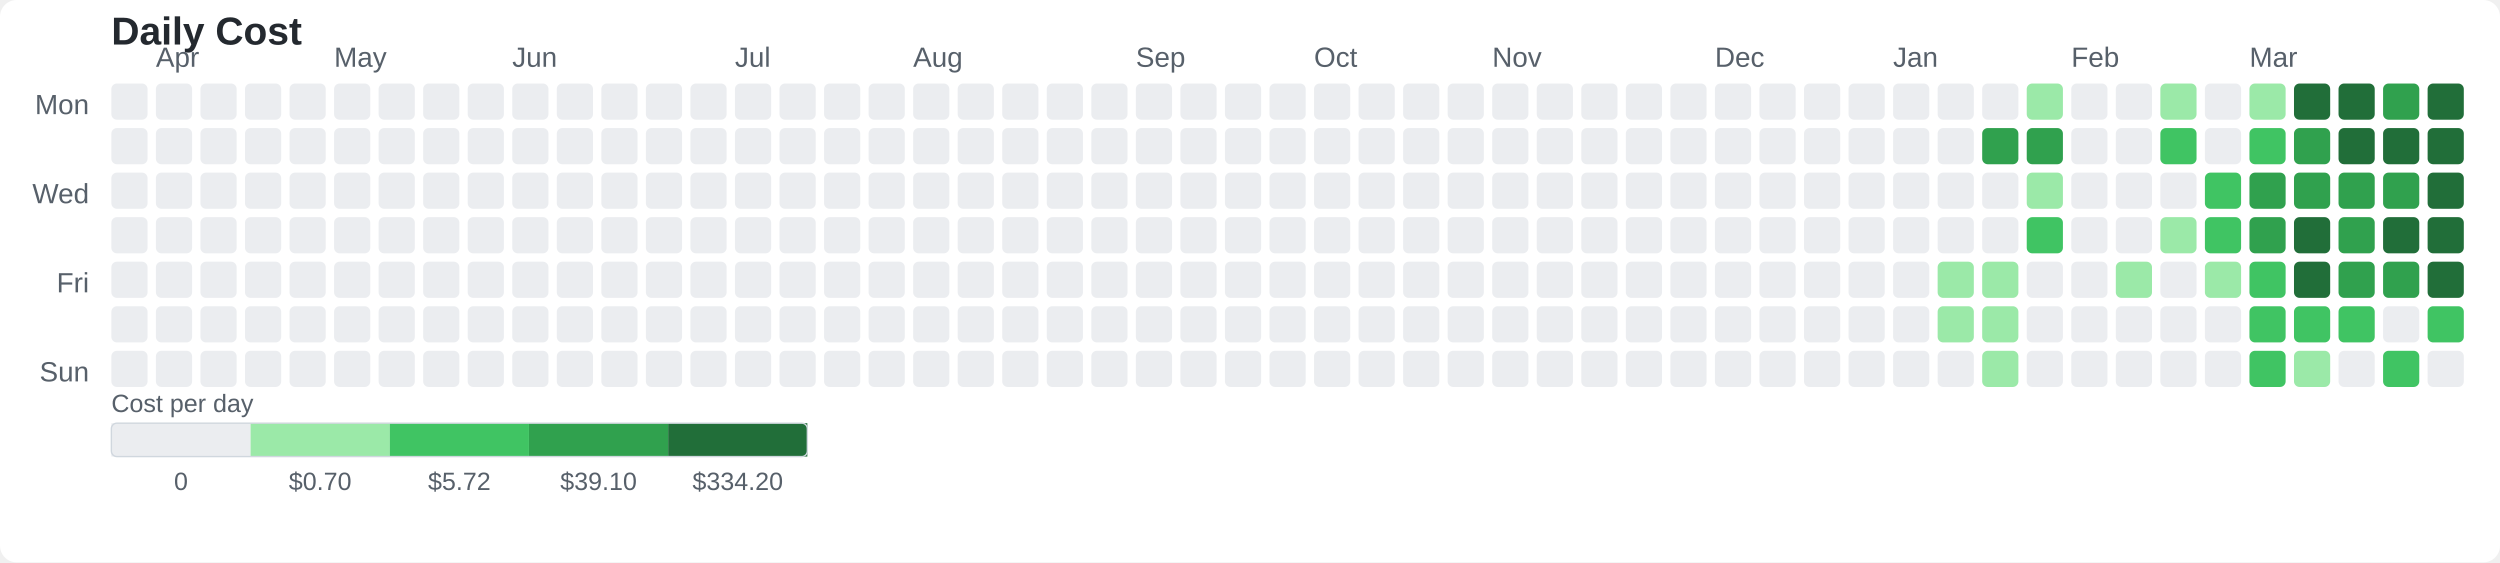
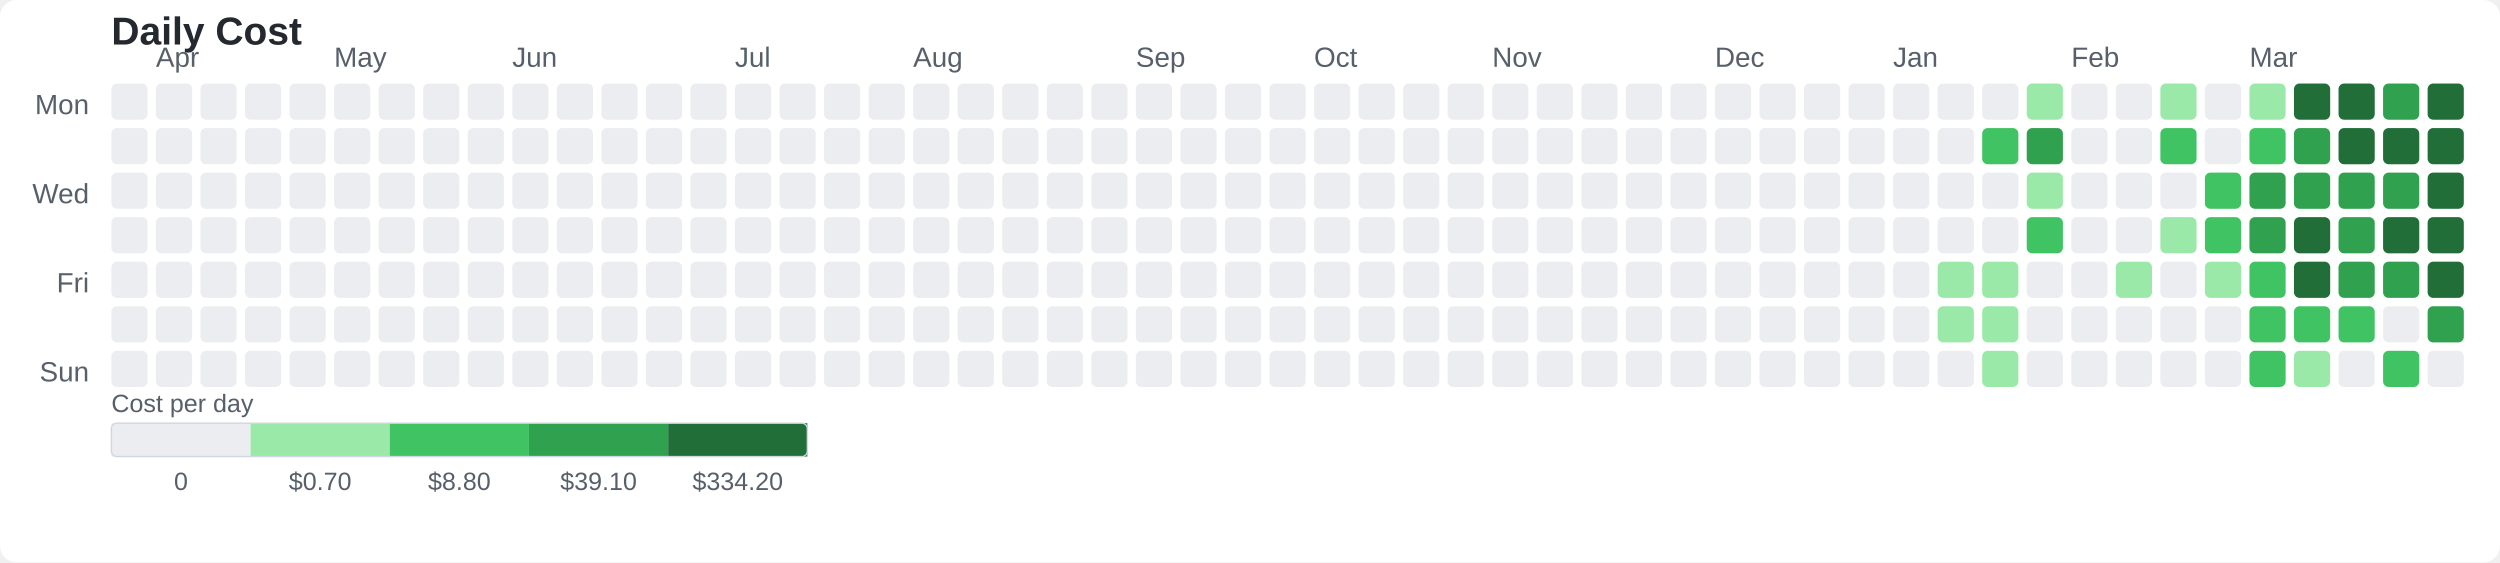
<svg xmlns="http://www.w3.org/2000/svg" width="898" height="202" viewBox="0 0 898 202">
  <rect width="898" height="202" fill="#ffffff" rx="6" />
  <text x="40" y="16" font-family="Arial, sans-serif" font-size="14" fill="#24292f" font-weight="bold">Daily Cost</text>
  <text x="32" y="41" font-family="Arial, sans-serif" font-size="10" fill="#57606a" text-anchor="end">Mon</text>
  <text x="32" y="73" font-family="Arial, sans-serif" font-size="10" fill="#57606a" text-anchor="end">Wed</text>
  <text x="32" y="105" font-family="Arial, sans-serif" font-size="10" fill="#57606a" text-anchor="end">Fri</text>
  <text x="32" y="137" font-family="Arial, sans-serif" font-size="10" fill="#57606a" text-anchor="end">Sun</text>
  <text x="56" y="24" font-family="Arial, sans-serif" font-size="10" fill="#57606a">Apr</text>
  <text x="120" y="24" font-family="Arial, sans-serif" font-size="10" fill="#57606a">May</text>
  <text x="184" y="24" font-family="Arial, sans-serif" font-size="10" fill="#57606a">Jun</text>
  <text x="264" y="24" font-family="Arial, sans-serif" font-size="10" fill="#57606a">Jul</text>
  <text x="328" y="24" font-family="Arial, sans-serif" font-size="10" fill="#57606a">Aug</text>
  <text x="408" y="24" font-family="Arial, sans-serif" font-size="10" fill="#57606a">Sep</text>
  <text x="472" y="24" font-family="Arial, sans-serif" font-size="10" fill="#57606a">Oct</text>
  <text x="536" y="24" font-family="Arial, sans-serif" font-size="10" fill="#57606a">Nov</text>
  <text x="616" y="24" font-family="Arial, sans-serif" font-size="10" fill="#57606a">Dec</text>
  <text x="680" y="24" font-family="Arial, sans-serif" font-size="10" fill="#57606a">Jan</text>
  <text x="744" y="24" font-family="Arial, sans-serif" font-size="10" fill="#57606a">Feb</text>
  <text x="808" y="24" font-family="Arial, sans-serif" font-size="10" fill="#57606a">Mar</text>
  <rect x="40" y="30" width="13" height="13" rx="2" ry="2" fill="#ebedf0" />
  <rect x="40" y="46" width="13" height="13" rx="2" ry="2" fill="#ebedf0" />
  <rect x="40" y="62" width="13" height="13" rx="2" ry="2" fill="#ebedf0" />
  <rect x="40" y="78" width="13" height="13" rx="2" ry="2" fill="#ebedf0" />
  <rect x="40" y="94" width="13" height="13" rx="2" ry="2" fill="#ebedf0" />
  <rect x="40" y="110" width="13" height="13" rx="2" ry="2" fill="#ebedf0">
    </rect>
  <rect x="40" y="126" width="13" height="13" rx="2" ry="2" fill="#ebedf0">
    </rect>
  <rect x="56" y="30" width="13" height="13" rx="2" ry="2" fill="#ebedf0">
    </rect>
  <rect x="56" y="46" width="13" height="13" rx="2" ry="2" fill="#ebedf0">
    </rect>
  <rect x="56" y="62" width="13" height="13" rx="2" ry="2" fill="#ebedf0">
    </rect>
  <rect x="56" y="78" width="13" height="13" rx="2" ry="2" fill="#ebedf0">
    </rect>
  <rect x="56" y="94" width="13" height="13" rx="2" ry="2" fill="#ebedf0">
    </rect>
  <rect x="56" y="110" width="13" height="13" rx="2" ry="2" fill="#ebedf0">
    </rect>
  <rect x="56" y="126" width="13" height="13" rx="2" ry="2" fill="#ebedf0">
    </rect>
  <rect x="72" y="30" width="13" height="13" rx="2" ry="2" fill="#ebedf0">
    </rect>
  <rect x="72" y="46" width="13" height="13" rx="2" ry="2" fill="#ebedf0">
    </rect>
  <rect x="72" y="62" width="13" height="13" rx="2" ry="2" fill="#ebedf0">
    </rect>
  <rect x="72" y="78" width="13" height="13" rx="2" ry="2" fill="#ebedf0">
    </rect>
  <rect x="72" y="94" width="13" height="13" rx="2" ry="2" fill="#ebedf0">
    </rect>
  <rect x="72" y="110" width="13" height="13" rx="2" ry="2" fill="#ebedf0">
    </rect>
  <rect x="72" y="126" width="13" height="13" rx="2" ry="2" fill="#ebedf0">
    </rect>
  <rect x="88" y="30" width="13" height="13" rx="2" ry="2" fill="#ebedf0">
    </rect>
  <rect x="88" y="46" width="13" height="13" rx="2" ry="2" fill="#ebedf0">
    </rect>
  <rect x="88" y="62" width="13" height="13" rx="2" ry="2" fill="#ebedf0">
    </rect>
  <rect x="88" y="78" width="13" height="13" rx="2" ry="2" fill="#ebedf0">
    </rect>
  <rect x="88" y="94" width="13" height="13" rx="2" ry="2" fill="#ebedf0">
    </rect>
  <rect x="88" y="110" width="13" height="13" rx="2" ry="2" fill="#ebedf0">
    </rect>
  <rect x="88" y="126" width="13" height="13" rx="2" ry="2" fill="#ebedf0">
    </rect>
  <rect x="104" y="30" width="13" height="13" rx="2" ry="2" fill="#ebedf0">
    </rect>
  <rect x="104" y="46" width="13" height="13" rx="2" ry="2" fill="#ebedf0">
    </rect>
  <rect x="104" y="62" width="13" height="13" rx="2" ry="2" fill="#ebedf0">
    </rect>
  <rect x="104" y="78" width="13" height="13" rx="2" ry="2" fill="#ebedf0">
    </rect>
  <rect x="104" y="94" width="13" height="13" rx="2" ry="2" fill="#ebedf0">
    </rect>
  <rect x="104" y="110" width="13" height="13" rx="2" ry="2" fill="#ebedf0">
    </rect>
  <rect x="104" y="126" width="13" height="13" rx="2" ry="2" fill="#ebedf0">
    </rect>
  <rect x="120" y="30" width="13" height="13" rx="2" ry="2" fill="#ebedf0">
    </rect>
  <rect x="120" y="46" width="13" height="13" rx="2" ry="2" fill="#ebedf0">
    </rect>
  <rect x="120" y="62" width="13" height="13" rx="2" ry="2" fill="#ebedf0">
    </rect>
  <rect x="120" y="78" width="13" height="13" rx="2" ry="2" fill="#ebedf0">
    </rect>
  <rect x="120" y="94" width="13" height="13" rx="2" ry="2" fill="#ebedf0">
    </rect>
  <rect x="120" y="110" width="13" height="13" rx="2" ry="2" fill="#ebedf0">
    </rect>
  <rect x="120" y="126" width="13" height="13" rx="2" ry="2" fill="#ebedf0">
    </rect>
  <rect x="136" y="30" width="13" height="13" rx="2" ry="2" fill="#ebedf0">
    </rect>
  <rect x="136" y="46" width="13" height="13" rx="2" ry="2" fill="#ebedf0">
    </rect>
  <rect x="136" y="62" width="13" height="13" rx="2" ry="2" fill="#ebedf0">
    </rect>
  <rect x="136" y="78" width="13" height="13" rx="2" ry="2" fill="#ebedf0">
    </rect>
  <rect x="136" y="94" width="13" height="13" rx="2" ry="2" fill="#ebedf0">
    </rect>
  <rect x="136" y="110" width="13" height="13" rx="2" ry="2" fill="#ebedf0">
    </rect>
  <rect x="136" y="126" width="13" height="13" rx="2" ry="2" fill="#ebedf0">
    </rect>
  <rect x="152" y="30" width="13" height="13" rx="2" ry="2" fill="#ebedf0">
    </rect>
  <rect x="152" y="46" width="13" height="13" rx="2" ry="2" fill="#ebedf0">
    </rect>
  <rect x="152" y="62" width="13" height="13" rx="2" ry="2" fill="#ebedf0">
    </rect>
  <rect x="152" y="78" width="13" height="13" rx="2" ry="2" fill="#ebedf0">
    </rect>
  <rect x="152" y="94" width="13" height="13" rx="2" ry="2" fill="#ebedf0">
    </rect>
  <rect x="152" y="110" width="13" height="13" rx="2" ry="2" fill="#ebedf0">
    </rect>
  <rect x="152" y="126" width="13" height="13" rx="2" ry="2" fill="#ebedf0">
    </rect>
  <rect x="168" y="30" width="13" height="13" rx="2" ry="2" fill="#ebedf0">
    </rect>
  <rect x="168" y="46" width="13" height="13" rx="2" ry="2" fill="#ebedf0">
    </rect>
  <rect x="168" y="62" width="13" height="13" rx="2" ry="2" fill="#ebedf0">
    </rect>
  <rect x="168" y="78" width="13" height="13" rx="2" ry="2" fill="#ebedf0">
    </rect>
  <rect x="168" y="94" width="13" height="13" rx="2" ry="2" fill="#ebedf0">
    </rect>
  <rect x="168" y="110" width="13" height="13" rx="2" ry="2" fill="#ebedf0">
    </rect>
  <rect x="168" y="126" width="13" height="13" rx="2" ry="2" fill="#ebedf0">
    </rect>
  <rect x="184" y="30" width="13" height="13" rx="2" ry="2" fill="#ebedf0">
    </rect>
  <rect x="184" y="46" width="13" height="13" rx="2" ry="2" fill="#ebedf0">
    </rect>
  <rect x="184" y="62" width="13" height="13" rx="2" ry="2" fill="#ebedf0">
    </rect>
  <rect x="184" y="78" width="13" height="13" rx="2" ry="2" fill="#ebedf0">
    </rect>
  <rect x="184" y="94" width="13" height="13" rx="2" ry="2" fill="#ebedf0">
    </rect>
  <rect x="184" y="110" width="13" height="13" rx="2" ry="2" fill="#ebedf0">
    </rect>
  <rect x="184" y="126" width="13" height="13" rx="2" ry="2" fill="#ebedf0">
    </rect>
  <rect x="200" y="30" width="13" height="13" rx="2" ry="2" fill="#ebedf0">
    </rect>
  <rect x="200" y="46" width="13" height="13" rx="2" ry="2" fill="#ebedf0">
    </rect>
  <rect x="200" y="62" width="13" height="13" rx="2" ry="2" fill="#ebedf0">
    </rect>
  <rect x="200" y="78" width="13" height="13" rx="2" ry="2" fill="#ebedf0">
    </rect>
  <rect x="200" y="94" width="13" height="13" rx="2" ry="2" fill="#ebedf0">
    </rect>
  <rect x="200" y="110" width="13" height="13" rx="2" ry="2" fill="#ebedf0">
    </rect>
  <rect x="200" y="126" width="13" height="13" rx="2" ry="2" fill="#ebedf0">
    </rect>
  <rect x="216" y="30" width="13" height="13" rx="2" ry="2" fill="#ebedf0">
    </rect>
  <rect x="216" y="46" width="13" height="13" rx="2" ry="2" fill="#ebedf0">
    </rect>
  <rect x="216" y="62" width="13" height="13" rx="2" ry="2" fill="#ebedf0">
    </rect>
  <rect x="216" y="78" width="13" height="13" rx="2" ry="2" fill="#ebedf0">
    </rect>
  <rect x="216" y="94" width="13" height="13" rx="2" ry="2" fill="#ebedf0">
    </rect>
  <rect x="216" y="110" width="13" height="13" rx="2" ry="2" fill="#ebedf0">
    </rect>
  <rect x="216" y="126" width="13" height="13" rx="2" ry="2" fill="#ebedf0">
    </rect>
  <rect x="232" y="30" width="13" height="13" rx="2" ry="2" fill="#ebedf0">
    </rect>
  <rect x="232" y="46" width="13" height="13" rx="2" ry="2" fill="#ebedf0">
    </rect>
  <rect x="232" y="62" width="13" height="13" rx="2" ry="2" fill="#ebedf0">
    </rect>
  <rect x="232" y="78" width="13" height="13" rx="2" ry="2" fill="#ebedf0">
    </rect>
  <rect x="232" y="94" width="13" height="13" rx="2" ry="2" fill="#ebedf0">
    </rect>
  <rect x="232" y="110" width="13" height="13" rx="2" ry="2" fill="#ebedf0">
    </rect>
  <rect x="232" y="126" width="13" height="13" rx="2" ry="2" fill="#ebedf0">
    </rect>
  <rect x="248" y="30" width="13" height="13" rx="2" ry="2" fill="#ebedf0">
    </rect>
  <rect x="248" y="46" width="13" height="13" rx="2" ry="2" fill="#ebedf0">
    </rect>
  <rect x="248" y="62" width="13" height="13" rx="2" ry="2" fill="#ebedf0">
    </rect>
  <rect x="248" y="78" width="13" height="13" rx="2" ry="2" fill="#ebedf0">
    </rect>
  <rect x="248" y="94" width="13" height="13" rx="2" ry="2" fill="#ebedf0">
    </rect>
  <rect x="248" y="110" width="13" height="13" rx="2" ry="2" fill="#ebedf0">
    </rect>
  <rect x="248" y="126" width="13" height="13" rx="2" ry="2" fill="#ebedf0">
    </rect>
  <rect x="264" y="30" width="13" height="13" rx="2" ry="2" fill="#ebedf0">
    </rect>
  <rect x="264" y="46" width="13" height="13" rx="2" ry="2" fill="#ebedf0">
    </rect>
  <rect x="264" y="62" width="13" height="13" rx="2" ry="2" fill="#ebedf0">
    </rect>
  <rect x="264" y="78" width="13" height="13" rx="2" ry="2" fill="#ebedf0">
    </rect>
  <rect x="264" y="94" width="13" height="13" rx="2" ry="2" fill="#ebedf0">
    </rect>
  <rect x="264" y="110" width="13" height="13" rx="2" ry="2" fill="#ebedf0">
    </rect>
  <rect x="264" y="126" width="13" height="13" rx="2" ry="2" fill="#ebedf0">
    </rect>
  <rect x="280" y="30" width="13" height="13" rx="2" ry="2" fill="#ebedf0">
    </rect>
  <rect x="280" y="46" width="13" height="13" rx="2" ry="2" fill="#ebedf0">
    </rect>
  <rect x="280" y="62" width="13" height="13" rx="2" ry="2" fill="#ebedf0">
    </rect>
  <rect x="280" y="78" width="13" height="13" rx="2" ry="2" fill="#ebedf0">
    </rect>
  <rect x="280" y="94" width="13" height="13" rx="2" ry="2" fill="#ebedf0">
    </rect>
  <rect x="280" y="110" width="13" height="13" rx="2" ry="2" fill="#ebedf0">
    </rect>
  <rect x="280" y="126" width="13" height="13" rx="2" ry="2" fill="#ebedf0">
    </rect>
  <rect x="296" y="30" width="13" height="13" rx="2" ry="2" fill="#ebedf0">
    </rect>
  <rect x="296" y="46" width="13" height="13" rx="2" ry="2" fill="#ebedf0">
    </rect>
  <rect x="296" y="62" width="13" height="13" rx="2" ry="2" fill="#ebedf0">
    </rect>
  <rect x="296" y="78" width="13" height="13" rx="2" ry="2" fill="#ebedf0">
    </rect>
  <rect x="296" y="94" width="13" height="13" rx="2" ry="2" fill="#ebedf0">
    </rect>
  <rect x="296" y="110" width="13" height="13" rx="2" ry="2" fill="#ebedf0">
    </rect>
  <rect x="296" y="126" width="13" height="13" rx="2" ry="2" fill="#ebedf0">
    </rect>
  <rect x="312" y="30" width="13" height="13" rx="2" ry="2" fill="#ebedf0">
    </rect>
  <rect x="312" y="46" width="13" height="13" rx="2" ry="2" fill="#ebedf0">
    </rect>
  <rect x="312" y="62" width="13" height="13" rx="2" ry="2" fill="#ebedf0">
    </rect>
  <rect x="312" y="78" width="13" height="13" rx="2" ry="2" fill="#ebedf0">
    </rect>
  <rect x="312" y="94" width="13" height="13" rx="2" ry="2" fill="#ebedf0">
    </rect>
  <rect x="312" y="110" width="13" height="13" rx="2" ry="2" fill="#ebedf0">
    </rect>
  <rect x="312" y="126" width="13" height="13" rx="2" ry="2" fill="#ebedf0">
    </rect>
  <rect x="328" y="30" width="13" height="13" rx="2" ry="2" fill="#ebedf0">
    </rect>
  <rect x="328" y="46" width="13" height="13" rx="2" ry="2" fill="#ebedf0">
    </rect>
  <rect x="328" y="62" width="13" height="13" rx="2" ry="2" fill="#ebedf0">
    </rect>
  <rect x="328" y="78" width="13" height="13" rx="2" ry="2" fill="#ebedf0">
    </rect>
  <rect x="328" y="94" width="13" height="13" rx="2" ry="2" fill="#ebedf0">
    </rect>
  <rect x="328" y="110" width="13" height="13" rx="2" ry="2" fill="#ebedf0">
    </rect>
  <rect x="328" y="126" width="13" height="13" rx="2" ry="2" fill="#ebedf0">
    </rect>
  <rect x="344" y="30" width="13" height="13" rx="2" ry="2" fill="#ebedf0">
    </rect>
  <rect x="344" y="46" width="13" height="13" rx="2" ry="2" fill="#ebedf0">
    </rect>
  <rect x="344" y="62" width="13" height="13" rx="2" ry="2" fill="#ebedf0">
    </rect>
  <rect x="344" y="78" width="13" height="13" rx="2" ry="2" fill="#ebedf0">
    </rect>
  <rect x="344" y="94" width="13" height="13" rx="2" ry="2" fill="#ebedf0">
    </rect>
  <rect x="344" y="110" width="13" height="13" rx="2" ry="2" fill="#ebedf0">
    </rect>
  <rect x="344" y="126" width="13" height="13" rx="2" ry="2" fill="#ebedf0">
    </rect>
  <rect x="360" y="30" width="13" height="13" rx="2" ry="2" fill="#ebedf0">
    </rect>
  <rect x="360" y="46" width="13" height="13" rx="2" ry="2" fill="#ebedf0">
    </rect>
  <rect x="360" y="62" width="13" height="13" rx="2" ry="2" fill="#ebedf0">
    </rect>
  <rect x="360" y="78" width="13" height="13" rx="2" ry="2" fill="#ebedf0">
    </rect>
  <rect x="360" y="94" width="13" height="13" rx="2" ry="2" fill="#ebedf0">
    </rect>
  <rect x="360" y="110" width="13" height="13" rx="2" ry="2" fill="#ebedf0">
    </rect>
  <rect x="360" y="126" width="13" height="13" rx="2" ry="2" fill="#ebedf0">
    </rect>
  <rect x="376" y="30" width="13" height="13" rx="2" ry="2" fill="#ebedf0">
    </rect>
  <rect x="376" y="46" width="13" height="13" rx="2" ry="2" fill="#ebedf0">
    </rect>
  <rect x="376" y="62" width="13" height="13" rx="2" ry="2" fill="#ebedf0">
    </rect>
  <rect x="376" y="78" width="13" height="13" rx="2" ry="2" fill="#ebedf0">
    </rect>
  <rect x="376" y="94" width="13" height="13" rx="2" ry="2" fill="#ebedf0">
    </rect>
  <rect x="376" y="110" width="13" height="13" rx="2" ry="2" fill="#ebedf0">
    </rect>
  <rect x="376" y="126" width="13" height="13" rx="2" ry="2" fill="#ebedf0">
    </rect>
  <rect x="392" y="30" width="13" height="13" rx="2" ry="2" fill="#ebedf0">
    </rect>
  <rect x="392" y="46" width="13" height="13" rx="2" ry="2" fill="#ebedf0">
    </rect>
  <rect x="392" y="62" width="13" height="13" rx="2" ry="2" fill="#ebedf0">
    </rect>
  <rect x="392" y="78" width="13" height="13" rx="2" ry="2" fill="#ebedf0">
    </rect>
  <rect x="392" y="94" width="13" height="13" rx="2" ry="2" fill="#ebedf0">
    </rect>
  <rect x="392" y="110" width="13" height="13" rx="2" ry="2" fill="#ebedf0">
    </rect>
  <rect x="392" y="126" width="13" height="13" rx="2" ry="2" fill="#ebedf0">
    </rect>
  <rect x="408" y="30" width="13" height="13" rx="2" ry="2" fill="#ebedf0">
    </rect>
  <rect x="408" y="46" width="13" height="13" rx="2" ry="2" fill="#ebedf0">
    </rect>
  <rect x="408" y="62" width="13" height="13" rx="2" ry="2" fill="#ebedf0">
    </rect>
  <rect x="408" y="78" width="13" height="13" rx="2" ry="2" fill="#ebedf0">
    </rect>
  <rect x="408" y="94" width="13" height="13" rx="2" ry="2" fill="#ebedf0">
    </rect>
  <rect x="408" y="110" width="13" height="13" rx="2" ry="2" fill="#ebedf0">
    </rect>
  <rect x="408" y="126" width="13" height="13" rx="2" ry="2" fill="#ebedf0">
    </rect>
  <rect x="424" y="30" width="13" height="13" rx="2" ry="2" fill="#ebedf0">
    </rect>
  <rect x="424" y="46" width="13" height="13" rx="2" ry="2" fill="#ebedf0">
    </rect>
  <rect x="424" y="62" width="13" height="13" rx="2" ry="2" fill="#ebedf0">
    </rect>
  <rect x="424" y="78" width="13" height="13" rx="2" ry="2" fill="#ebedf0">
    </rect>
  <rect x="424" y="94" width="13" height="13" rx="2" ry="2" fill="#ebedf0">
    </rect>
  <rect x="424" y="110" width="13" height="13" rx="2" ry="2" fill="#ebedf0">
    </rect>
  <rect x="424" y="126" width="13" height="13" rx="2" ry="2" fill="#ebedf0">
    </rect>
  <rect x="440" y="30" width="13" height="13" rx="2" ry="2" fill="#ebedf0">
    </rect>
  <rect x="440" y="46" width="13" height="13" rx="2" ry="2" fill="#ebedf0">
    </rect>
  <rect x="440" y="62" width="13" height="13" rx="2" ry="2" fill="#ebedf0">
    </rect>
  <rect x="440" y="78" width="13" height="13" rx="2" ry="2" fill="#ebedf0">
    </rect>
  <rect x="440" y="94" width="13" height="13" rx="2" ry="2" fill="#ebedf0">
    </rect>
  <rect x="440" y="110" width="13" height="13" rx="2" ry="2" fill="#ebedf0">
    </rect>
  <rect x="440" y="126" width="13" height="13" rx="2" ry="2" fill="#ebedf0">
    </rect>
  <rect x="456" y="30" width="13" height="13" rx="2" ry="2" fill="#ebedf0">
    </rect>
  <rect x="456" y="46" width="13" height="13" rx="2" ry="2" fill="#ebedf0">
    </rect>
  <rect x="456" y="62" width="13" height="13" rx="2" ry="2" fill="#ebedf0">
    </rect>
  <rect x="456" y="78" width="13" height="13" rx="2" ry="2" fill="#ebedf0">
    </rect>
  <rect x="456" y="94" width="13" height="13" rx="2" ry="2" fill="#ebedf0">
    </rect>
  <rect x="456" y="110" width="13" height="13" rx="2" ry="2" fill="#ebedf0">
    </rect>
  <rect x="456" y="126" width="13" height="13" rx="2" ry="2" fill="#ebedf0">
    </rect>
  <rect x="472" y="30" width="13" height="13" rx="2" ry="2" fill="#ebedf0">
    </rect>
  <rect x="472" y="46" width="13" height="13" rx="2" ry="2" fill="#ebedf0">
    </rect>
  <rect x="472" y="62" width="13" height="13" rx="2" ry="2" fill="#ebedf0">
    </rect>
  <rect x="472" y="78" width="13" height="13" rx="2" ry="2" fill="#ebedf0">
    </rect>
  <rect x="472" y="94" width="13" height="13" rx="2" ry="2" fill="#ebedf0">
    </rect>
  <rect x="472" y="110" width="13" height="13" rx="2" ry="2" fill="#ebedf0">
    </rect>
  <rect x="472" y="126" width="13" height="13" rx="2" ry="2" fill="#ebedf0">
    </rect>
  <rect x="488" y="30" width="13" height="13" rx="2" ry="2" fill="#ebedf0">
    </rect>
  <rect x="488" y="46" width="13" height="13" rx="2" ry="2" fill="#ebedf0">
    </rect>
  <rect x="488" y="62" width="13" height="13" rx="2" ry="2" fill="#ebedf0">
    </rect>
  <rect x="488" y="78" width="13" height="13" rx="2" ry="2" fill="#ebedf0">
    </rect>
  <rect x="488" y="94" width="13" height="13" rx="2" ry="2" fill="#ebedf0">
    </rect>
  <rect x="488" y="110" width="13" height="13" rx="2" ry="2" fill="#ebedf0">
    </rect>
  <rect x="488" y="126" width="13" height="13" rx="2" ry="2" fill="#ebedf0">
    </rect>
  <rect x="504" y="30" width="13" height="13" rx="2" ry="2" fill="#ebedf0">
    </rect>
  <rect x="504" y="46" width="13" height="13" rx="2" ry="2" fill="#ebedf0">
    </rect>
  <rect x="504" y="62" width="13" height="13" rx="2" ry="2" fill="#ebedf0">
    </rect>
  <rect x="504" y="78" width="13" height="13" rx="2" ry="2" fill="#ebedf0">
    </rect>
  <rect x="504" y="94" width="13" height="13" rx="2" ry="2" fill="#ebedf0">
    </rect>
  <rect x="504" y="110" width="13" height="13" rx="2" ry="2" fill="#ebedf0">
    </rect>
  <rect x="504" y="126" width="13" height="13" rx="2" ry="2" fill="#ebedf0">
    </rect>
  <rect x="520" y="30" width="13" height="13" rx="2" ry="2" fill="#ebedf0">
    </rect>
  <rect x="520" y="46" width="13" height="13" rx="2" ry="2" fill="#ebedf0">
    </rect>
  <rect x="520" y="62" width="13" height="13" rx="2" ry="2" fill="#ebedf0">
    </rect>
  <rect x="520" y="78" width="13" height="13" rx="2" ry="2" fill="#ebedf0">
    </rect>
  <rect x="520" y="94" width="13" height="13" rx="2" ry="2" fill="#ebedf0">
    </rect>
  <rect x="520" y="110" width="13" height="13" rx="2" ry="2" fill="#ebedf0">
    </rect>
  <rect x="520" y="126" width="13" height="13" rx="2" ry="2" fill="#ebedf0">
    </rect>
  <rect x="536" y="30" width="13" height="13" rx="2" ry="2" fill="#ebedf0">
    </rect>
  <rect x="536" y="46" width="13" height="13" rx="2" ry="2" fill="#ebedf0">
    </rect>
  <rect x="536" y="62" width="13" height="13" rx="2" ry="2" fill="#ebedf0">
    </rect>
  <rect x="536" y="78" width="13" height="13" rx="2" ry="2" fill="#ebedf0">
    </rect>
  <rect x="536" y="94" width="13" height="13" rx="2" ry="2" fill="#ebedf0">
    </rect>
  <rect x="536" y="110" width="13" height="13" rx="2" ry="2" fill="#ebedf0">
    </rect>
  <rect x="536" y="126" width="13" height="13" rx="2" ry="2" fill="#ebedf0">
    </rect>
  <rect x="552" y="30" width="13" height="13" rx="2" ry="2" fill="#ebedf0">
    </rect>
  <rect x="552" y="46" width="13" height="13" rx="2" ry="2" fill="#ebedf0">
    </rect>
  <rect x="552" y="62" width="13" height="13" rx="2" ry="2" fill="#ebedf0">
    </rect>
  <rect x="552" y="78" width="13" height="13" rx="2" ry="2" fill="#ebedf0">
    </rect>
  <rect x="552" y="94" width="13" height="13" rx="2" ry="2" fill="#ebedf0">
    </rect>
  <rect x="552" y="110" width="13" height="13" rx="2" ry="2" fill="#ebedf0">
    </rect>
  <rect x="552" y="126" width="13" height="13" rx="2" ry="2" fill="#ebedf0">
    </rect>
  <rect x="568" y="30" width="13" height="13" rx="2" ry="2" fill="#ebedf0">
    </rect>
  <rect x="568" y="46" width="13" height="13" rx="2" ry="2" fill="#ebedf0">
    </rect>
  <rect x="568" y="62" width="13" height="13" rx="2" ry="2" fill="#ebedf0">
    </rect>
  <rect x="568" y="78" width="13" height="13" rx="2" ry="2" fill="#ebedf0">
    </rect>
  <rect x="568" y="94" width="13" height="13" rx="2" ry="2" fill="#ebedf0">
    </rect>
  <rect x="568" y="110" width="13" height="13" rx="2" ry="2" fill="#ebedf0">
    </rect>
  <rect x="568" y="126" width="13" height="13" rx="2" ry="2" fill="#ebedf0">
    </rect>
  <rect x="584" y="30" width="13" height="13" rx="2" ry="2" fill="#ebedf0">
    </rect>
  <rect x="584" y="46" width="13" height="13" rx="2" ry="2" fill="#ebedf0">
    </rect>
  <rect x="584" y="62" width="13" height="13" rx="2" ry="2" fill="#ebedf0">
    </rect>
  <rect x="584" y="78" width="13" height="13" rx="2" ry="2" fill="#ebedf0">
    </rect>
  <rect x="584" y="94" width="13" height="13" rx="2" ry="2" fill="#ebedf0">
    </rect>
  <rect x="584" y="110" width="13" height="13" rx="2" ry="2" fill="#ebedf0">
    </rect>
  <rect x="584" y="126" width="13" height="13" rx="2" ry="2" fill="#ebedf0">
    </rect>
  <rect x="600" y="30" width="13" height="13" rx="2" ry="2" fill="#ebedf0">
    </rect>
  <rect x="600" y="46" width="13" height="13" rx="2" ry="2" fill="#ebedf0">
    </rect>
  <rect x="600" y="62" width="13" height="13" rx="2" ry="2" fill="#ebedf0">
    </rect>
  <rect x="600" y="78" width="13" height="13" rx="2" ry="2" fill="#ebedf0">
    </rect>
  <rect x="600" y="94" width="13" height="13" rx="2" ry="2" fill="#ebedf0">
    </rect>
  <rect x="600" y="110" width="13" height="13" rx="2" ry="2" fill="#ebedf0">
    </rect>
  <rect x="600" y="126" width="13" height="13" rx="2" ry="2" fill="#ebedf0">
    </rect>
  <rect x="616" y="30" width="13" height="13" rx="2" ry="2" fill="#ebedf0">
    </rect>
  <rect x="616" y="46" width="13" height="13" rx="2" ry="2" fill="#ebedf0">
    </rect>
  <rect x="616" y="62" width="13" height="13" rx="2" ry="2" fill="#ebedf0">
    </rect>
  <rect x="616" y="78" width="13" height="13" rx="2" ry="2" fill="#ebedf0">
    </rect>
  <rect x="616" y="94" width="13" height="13" rx="2" ry="2" fill="#ebedf0">
    </rect>
  <rect x="616" y="110" width="13" height="13" rx="2" ry="2" fill="#ebedf0">
    </rect>
  <rect x="616" y="126" width="13" height="13" rx="2" ry="2" fill="#ebedf0">
    </rect>
  <rect x="632" y="30" width="13" height="13" rx="2" ry="2" fill="#ebedf0">
    </rect>
  <rect x="632" y="46" width="13" height="13" rx="2" ry="2" fill="#ebedf0">
    </rect>
  <rect x="632" y="62" width="13" height="13" rx="2" ry="2" fill="#ebedf0">
    </rect>
  <rect x="632" y="78" width="13" height="13" rx="2" ry="2" fill="#ebedf0">
    </rect>
  <rect x="632" y="94" width="13" height="13" rx="2" ry="2" fill="#ebedf0">
    </rect>
  <rect x="632" y="110" width="13" height="13" rx="2" ry="2" fill="#ebedf0">
    </rect>
  <rect x="632" y="126" width="13" height="13" rx="2" ry="2" fill="#ebedf0">
    </rect>
  <rect x="648" y="30" width="13" height="13" rx="2" ry="2" fill="#ebedf0">
    </rect>
  <rect x="648" y="46" width="13" height="13" rx="2" ry="2" fill="#ebedf0">
    </rect>
  <rect x="648" y="62" width="13" height="13" rx="2" ry="2" fill="#ebedf0">
    </rect>
  <rect x="648" y="78" width="13" height="13" rx="2" ry="2" fill="#ebedf0">
    </rect>
  <rect x="648" y="94" width="13" height="13" rx="2" ry="2" fill="#ebedf0">
    </rect>
  <rect x="648" y="110" width="13" height="13" rx="2" ry="2" fill="#ebedf0">
    </rect>
  <rect x="648" y="126" width="13" height="13" rx="2" ry="2" fill="#ebedf0">
    </rect>
  <rect x="664" y="30" width="13" height="13" rx="2" ry="2" fill="#ebedf0">
    </rect>
  <rect x="664" y="46" width="13" height="13" rx="2" ry="2" fill="#ebedf0">
    </rect>
  <rect x="664" y="62" width="13" height="13" rx="2" ry="2" fill="#ebedf0">
    </rect>
  <rect x="664" y="78" width="13" height="13" rx="2" ry="2" fill="#ebedf0">
    </rect>
  <rect x="664" y="94" width="13" height="13" rx="2" ry="2" fill="#ebedf0">
    </rect>
  <rect x="664" y="110" width="13" height="13" rx="2" ry="2" fill="#ebedf0">
    </rect>
  <rect x="664" y="126" width="13" height="13" rx="2" ry="2" fill="#ebedf0">
    </rect>
  <rect x="680" y="30" width="13" height="13" rx="2" ry="2" fill="#ebedf0">
    </rect>
  <rect x="680" y="46" width="13" height="13" rx="2" ry="2" fill="#ebedf0">
    </rect>
  <rect x="680" y="62" width="13" height="13" rx="2" ry="2" fill="#ebedf0">
    </rect>
  <rect x="680" y="78" width="13" height="13" rx="2" ry="2" fill="#ebedf0">
    </rect>
  <rect x="680" y="94" width="13" height="13" rx="2" ry="2" fill="#ebedf0">
    </rect>
  <rect x="680" y="110" width="13" height="13" rx="2" ry="2" fill="#ebedf0">
    </rect>
  <rect x="680" y="126" width="13" height="13" rx="2" ry="2" fill="#ebedf0">
    </rect>
  <rect x="696" y="30" width="13" height="13" rx="2" ry="2" fill="#ebedf0">
    </rect>
  <rect x="696" y="46" width="13" height="13" rx="2" ry="2" fill="#ebedf0">
    </rect>
  <rect x="696" y="62" width="13" height="13" rx="2" ry="2" fill="#ebedf0">
    </rect>
  <rect x="696" y="78" width="13" height="13" rx="2" ry="2" fill="#ebedf0">
    </rect>
  <rect x="696" y="94" width="13" height="13" rx="2" ry="2" fill="#9be9a8">
    </rect>
  <rect x="696" y="110" width="13" height="13" rx="2" ry="2" fill="#9be9a8">
    </rect>
  <rect x="696" y="126" width="13" height="13" rx="2" ry="2" fill="#ebedf0">
    </rect>
  <rect x="712" y="30" width="13" height="13" rx="2" ry="2" fill="#ebedf0">
    </rect>
-   <rect x="712" y="46" width="13" height="13" rx="2" ry="2" fill="#30a14e">
+   <rect x="712" y="46" width="13" height="13" rx="2" ry="2" fill="#40c463">
    </rect>
  <rect x="712" y="62" width="13" height="13" rx="2" ry="2" fill="#ebedf0">
    </rect>
  <rect x="712" y="78" width="13" height="13" rx="2" ry="2" fill="#ebedf0">
    </rect>
  <rect x="712" y="94" width="13" height="13" rx="2" ry="2" fill="#9be9a8">
    </rect>
  <rect x="712" y="110" width="13" height="13" rx="2" ry="2" fill="#9be9a8">
    </rect>
  <rect x="712" y="126" width="13" height="13" rx="2" ry="2" fill="#9be9a8">
    </rect>
  <rect x="728" y="30" width="13" height="13" rx="2" ry="2" fill="#9be9a8">
    </rect>
  <rect x="728" y="46" width="13" height="13" rx="2" ry="2" fill="#30a14e">
    </rect>
  <rect x="728" y="62" width="13" height="13" rx="2" ry="2" fill="#9be9a8">
    </rect>
  <rect x="728" y="78" width="13" height="13" rx="2" ry="2" fill="#40c463">
    </rect>
  <rect x="728" y="94" width="13" height="13" rx="2" ry="2" fill="#ebedf0">
    </rect>
  <rect x="728" y="110" width="13" height="13" rx="2" ry="2" fill="#ebedf0">
    </rect>
  <rect x="728" y="126" width="13" height="13" rx="2" ry="2" fill="#ebedf0">
    </rect>
  <rect x="744" y="30" width="13" height="13" rx="2" ry="2" fill="#ebedf0">
    </rect>
  <rect x="744" y="46" width="13" height="13" rx="2" ry="2" fill="#ebedf0">
    </rect>
  <rect x="744" y="62" width="13" height="13" rx="2" ry="2" fill="#ebedf0">
    </rect>
  <rect x="744" y="78" width="13" height="13" rx="2" ry="2" fill="#ebedf0">
    </rect>
  <rect x="744" y="94" width="13" height="13" rx="2" ry="2" fill="#ebedf0">
    </rect>
  <rect x="744" y="110" width="13" height="13" rx="2" ry="2" fill="#ebedf0">
    </rect>
  <rect x="744" y="126" width="13" height="13" rx="2" ry="2" fill="#ebedf0">
    </rect>
  <rect x="760" y="30" width="13" height="13" rx="2" ry="2" fill="#ebedf0">
    </rect>
  <rect x="760" y="46" width="13" height="13" rx="2" ry="2" fill="#ebedf0">
    </rect>
  <rect x="760" y="62" width="13" height="13" rx="2" ry="2" fill="#ebedf0">
    </rect>
  <rect x="760" y="78" width="13" height="13" rx="2" ry="2" fill="#ebedf0">
    </rect>
  <rect x="760" y="94" width="13" height="13" rx="2" ry="2" fill="#9be9a8">
    </rect>
  <rect x="760" y="110" width="13" height="13" rx="2" ry="2" fill="#ebedf0">
    </rect>
  <rect x="760" y="126" width="13" height="13" rx="2" ry="2" fill="#ebedf0">
    </rect>
  <rect x="776" y="30" width="13" height="13" rx="2" ry="2" fill="#9be9a8">
    </rect>
  <rect x="776" y="46" width="13" height="13" rx="2" ry="2" fill="#40c463">
    </rect>
  <rect x="776" y="62" width="13" height="13" rx="2" ry="2" fill="#ebedf0">
    </rect>
  <rect x="776" y="78" width="13" height="13" rx="2" ry="2" fill="#9be9a8">
    </rect>
  <rect x="776" y="94" width="13" height="13" rx="2" ry="2" fill="#ebedf0">
    </rect>
  <rect x="776" y="110" width="13" height="13" rx="2" ry="2" fill="#ebedf0">
    </rect>
  <rect x="776" y="126" width="13" height="13" rx="2" ry="2" fill="#ebedf0">
    </rect>
  <rect x="792" y="30" width="13" height="13" rx="2" ry="2" fill="#ebedf0">
    </rect>
  <rect x="792" y="46" width="13" height="13" rx="2" ry="2" fill="#ebedf0">
    </rect>
  <rect x="792" y="62" width="13" height="13" rx="2" ry="2" fill="#40c463">
    </rect>
  <rect x="792" y="78" width="13" height="13" rx="2" ry="2" fill="#40c463">
    </rect>
  <rect x="792" y="94" width="13" height="13" rx="2" ry="2" fill="#9be9a8">
    </rect>
  <rect x="792" y="110" width="13" height="13" rx="2" ry="2" fill="#ebedf0">
    </rect>
  <rect x="792" y="126" width="13" height="13" rx="2" ry="2" fill="#ebedf0">
    </rect>
  <rect x="808" y="30" width="13" height="13" rx="2" ry="2" fill="#9be9a8">
    </rect>
  <rect x="808" y="46" width="13" height="13" rx="2" ry="2" fill="#40c463">
    </rect>
  <rect x="808" y="62" width="13" height="13" rx="2" ry="2" fill="#30a14e">
    </rect>
  <rect x="808" y="78" width="13" height="13" rx="2" ry="2" fill="#30a14e">
    </rect>
  <rect x="808" y="94" width="13" height="13" rx="2" ry="2" fill="#40c463">
    </rect>
  <rect x="808" y="110" width="13" height="13" rx="2" ry="2" fill="#40c463">
    </rect>
  <rect x="808" y="126" width="13" height="13" rx="2" ry="2" fill="#40c463">
    </rect>
  <rect x="824" y="30" width="13" height="13" rx="2" ry="2" fill="#216e39">
    </rect>
  <rect x="824" y="46" width="13" height="13" rx="2" ry="2" fill="#30a14e">
    </rect>
  <rect x="824" y="62" width="13" height="13" rx="2" ry="2" fill="#30a14e">
    </rect>
  <rect x="824" y="78" width="13" height="13" rx="2" ry="2" fill="#216e39">
    </rect>
  <rect x="824" y="94" width="13" height="13" rx="2" ry="2" fill="#216e39">
    </rect>
  <rect x="824" y="110" width="13" height="13" rx="2" ry="2" fill="#40c463">
    </rect>
  <rect x="824" y="126" width="13" height="13" rx="2" ry="2" fill="#9be9a8">
    </rect>
  <rect x="840" y="30" width="13" height="13" rx="2" ry="2" fill="#216e39">
    </rect>
  <rect x="840" y="46" width="13" height="13" rx="2" ry="2" fill="#216e39">
    </rect>
  <rect x="840" y="62" width="13" height="13" rx="2" ry="2" fill="#30a14e">
    </rect>
  <rect x="840" y="78" width="13" height="13" rx="2" ry="2" fill="#30a14e">
    </rect>
  <rect x="840" y="94" width="13" height="13" rx="2" ry="2" fill="#30a14e">
    </rect>
  <rect x="840" y="110" width="13" height="13" rx="2" ry="2" fill="#40c463">
    </rect>
  <rect x="840" y="126" width="13" height="13" rx="2" ry="2" fill="#ebedf0">
    </rect>
  <rect x="856" y="30" width="13" height="13" rx="2" ry="2" fill="#30a14e">
    </rect>
  <rect x="856" y="46" width="13" height="13" rx="2" ry="2" fill="#216e39">
    </rect>
  <rect x="856" y="62" width="13" height="13" rx="2" ry="2" fill="#30a14e">
    </rect>
  <rect x="856" y="78" width="13" height="13" rx="2" ry="2" fill="#216e39">
    </rect>
  <rect x="856" y="94" width="13" height="13" rx="2" ry="2" fill="#30a14e">
    </rect>
  <rect x="856" y="110" width="13" height="13" rx="2" ry="2" fill="#ebedf0">
    </rect>
  <rect x="856" y="126" width="13" height="13" rx="2" ry="2" fill="#40c463">
    </rect>
  <rect x="872" y="30" width="13" height="13" rx="2" ry="2" fill="#216e39">
    </rect>
  <rect x="872" y="46" width="13" height="13" rx="2" ry="2" fill="#216e39">
    </rect>
  <rect x="872" y="62" width="13" height="13" rx="2" ry="2" fill="#216e39">
    </rect>
  <rect x="872" y="78" width="13" height="13" rx="2" ry="2" fill="#216e39">
    </rect>
  <rect x="872" y="94" width="13" height="13" rx="2" ry="2" fill="#216e39">
    </rect>
-   <rect x="872" y="110" width="13" height="13" rx="2" ry="2" fill="#40c463">
+   <rect x="872" y="110" width="13" height="13" rx="2" ry="2" fill="#30a14e">
    </rect>
  <rect x="872" y="126" width="13" height="13" rx="2" ry="2" fill="#ebedf0" />
  <rect x="40" y="152" width="50" height="12" fill="#ebedf0" />
  <rect x="90" y="152" width="50" height="12" fill="#9be9a8" />
  <rect x="140" y="152" width="50" height="12" fill="#40c463" />
  <rect x="190" y="152" width="50" height="12" fill="#30a14e" />
  <rect x="240" y="152" width="50" height="12" fill="#216e39" />
  <rect x="40" y="152" width="250" height="12" fill="none" stroke="#d0d7de" stroke-width="0.5" rx="2" />
  <text x="65" y="176" font-family="Arial, sans-serif" font-size="9" fill="#57606a" text-anchor="middle">0</text>
  <text x="115" y="176" font-family="Arial, sans-serif" font-size="9" fill="#57606a" text-anchor="middle">$0.70</text>
-   <text x="165" y="176" font-family="Arial, sans-serif" font-size="9" fill="#57606a" text-anchor="middle">$5.72</text>
+   <text x="165" y="176" font-family="Arial, sans-serif" font-size="9" fill="#57606a" text-anchor="middle">$8.80</text>
  <text x="215" y="176" font-family="Arial, sans-serif" font-size="9" fill="#57606a" text-anchor="middle">$39.10</text>
  <text x="265" y="176" font-family="Arial, sans-serif" font-size="9" fill="#57606a" text-anchor="middle">$334.20</text>
  <text x="40" y="148" font-family="Arial, sans-serif" font-size="9" fill="#57606a">Cost per day</text>
</svg>
